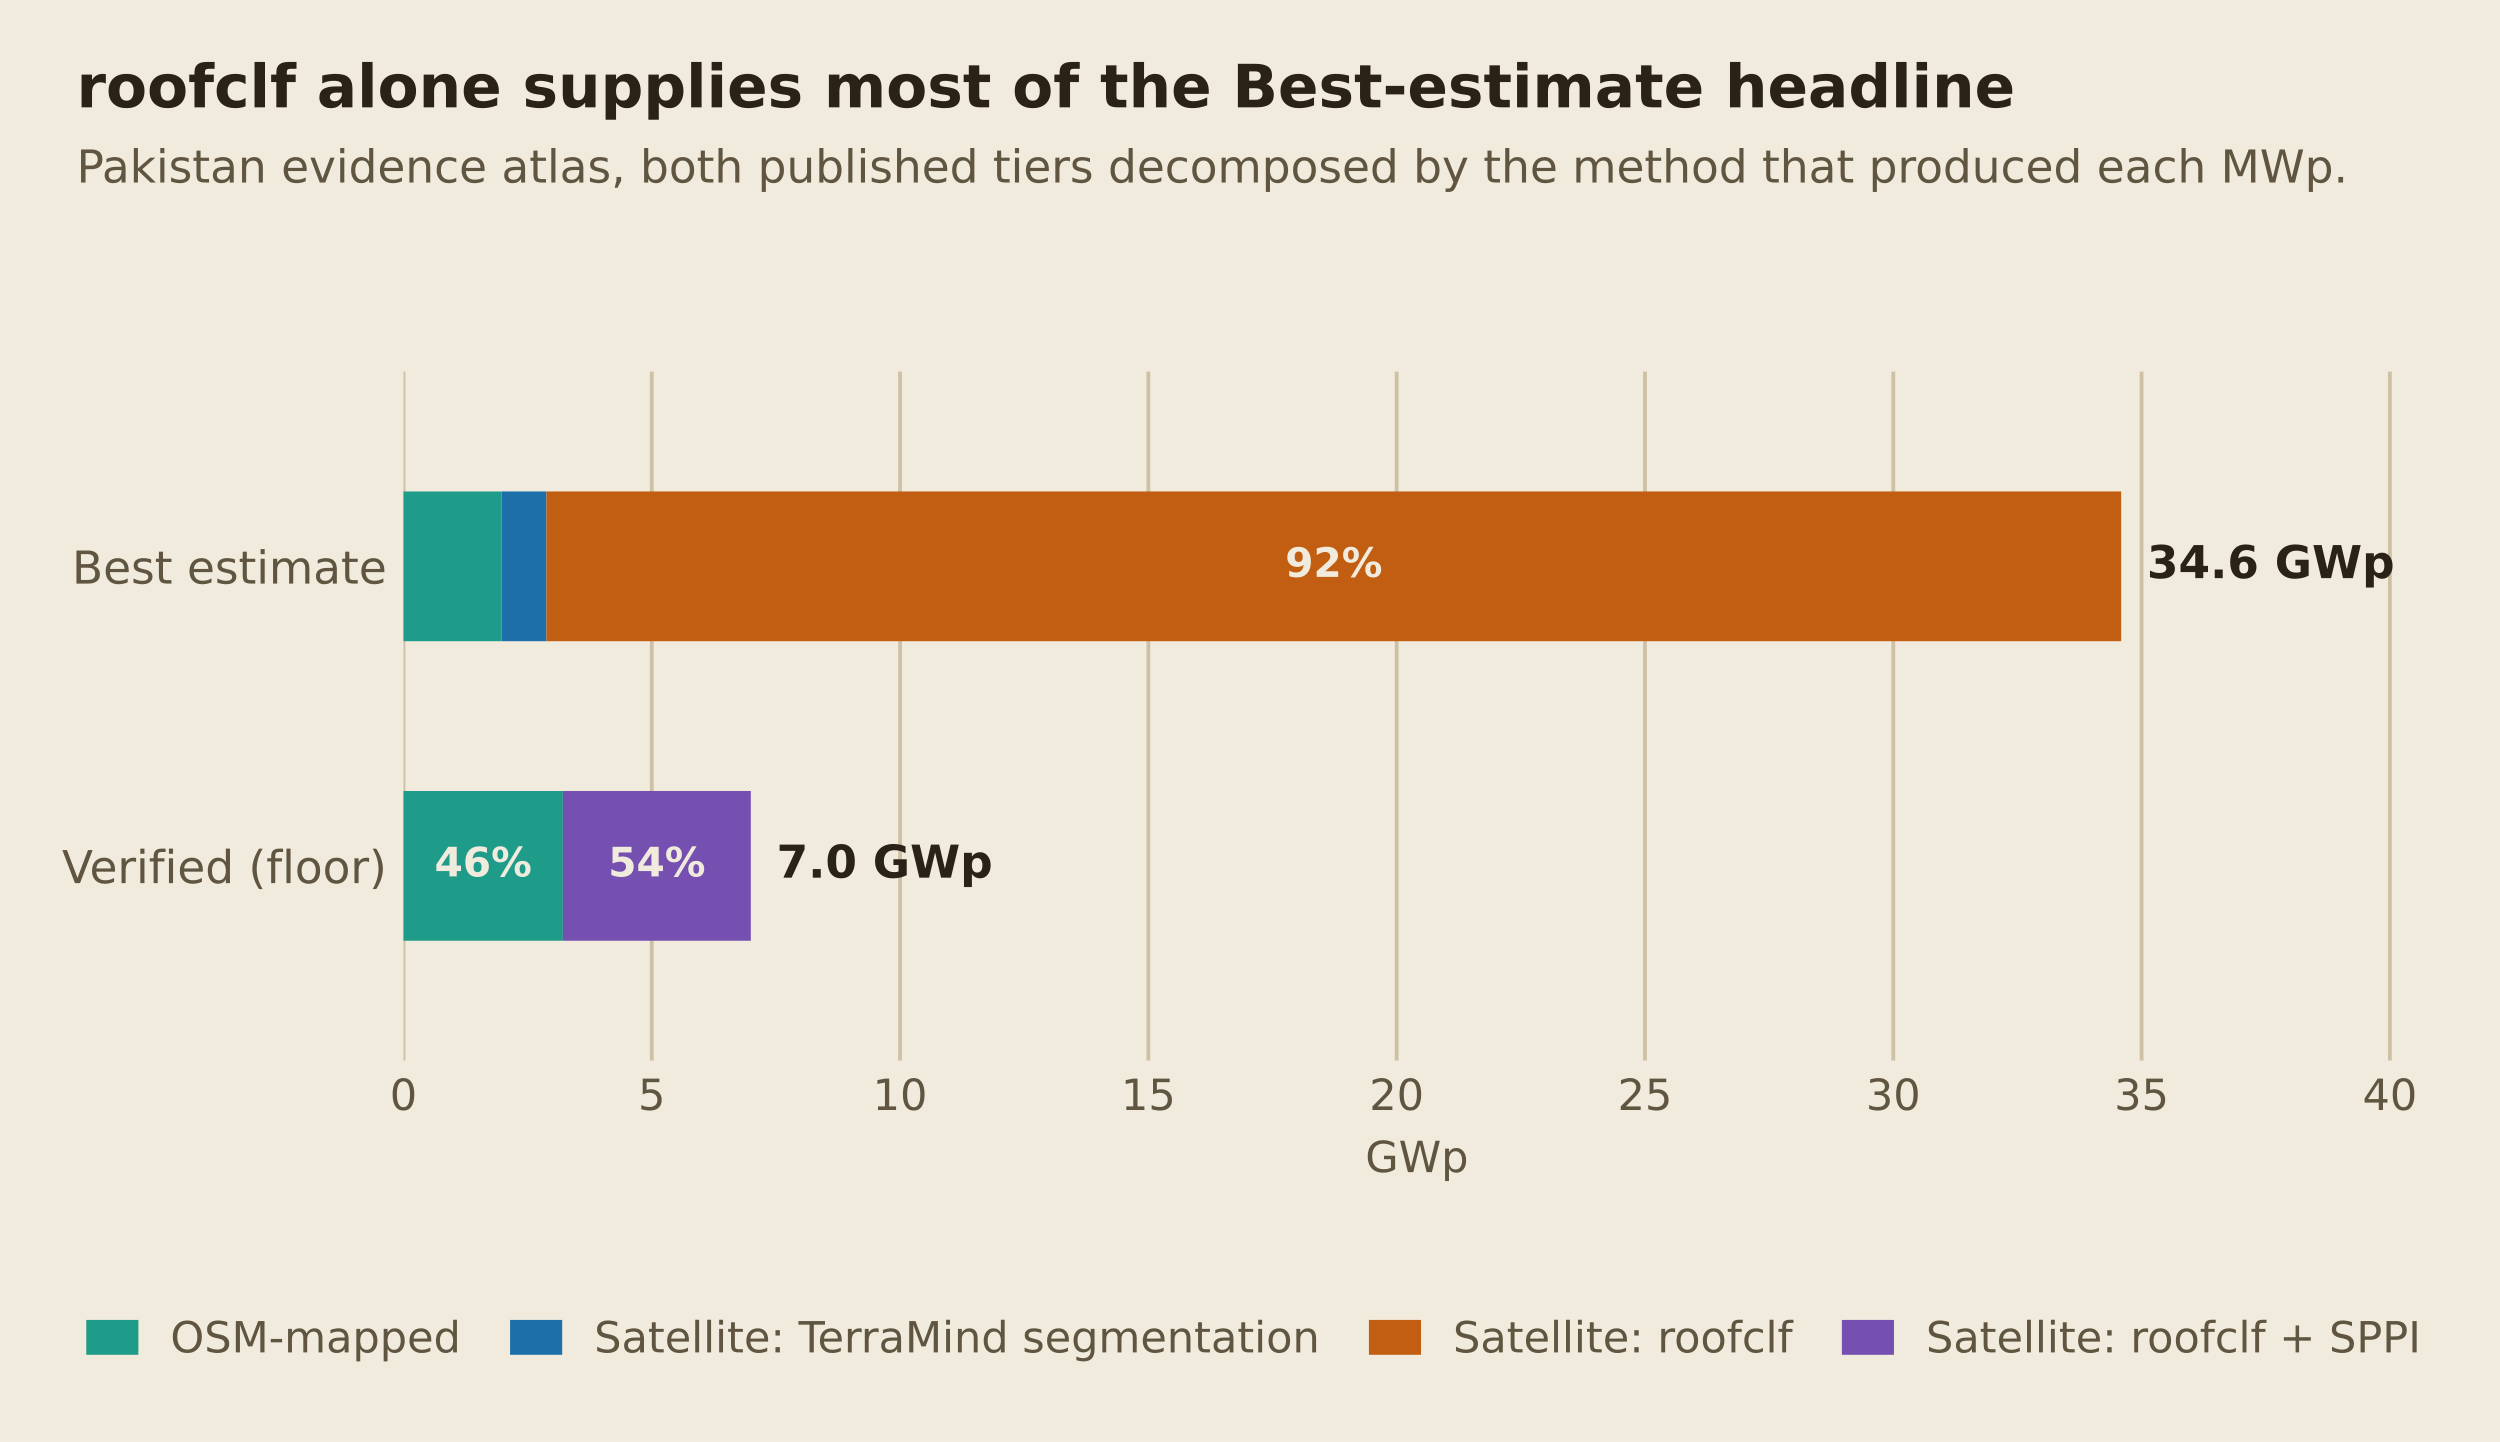
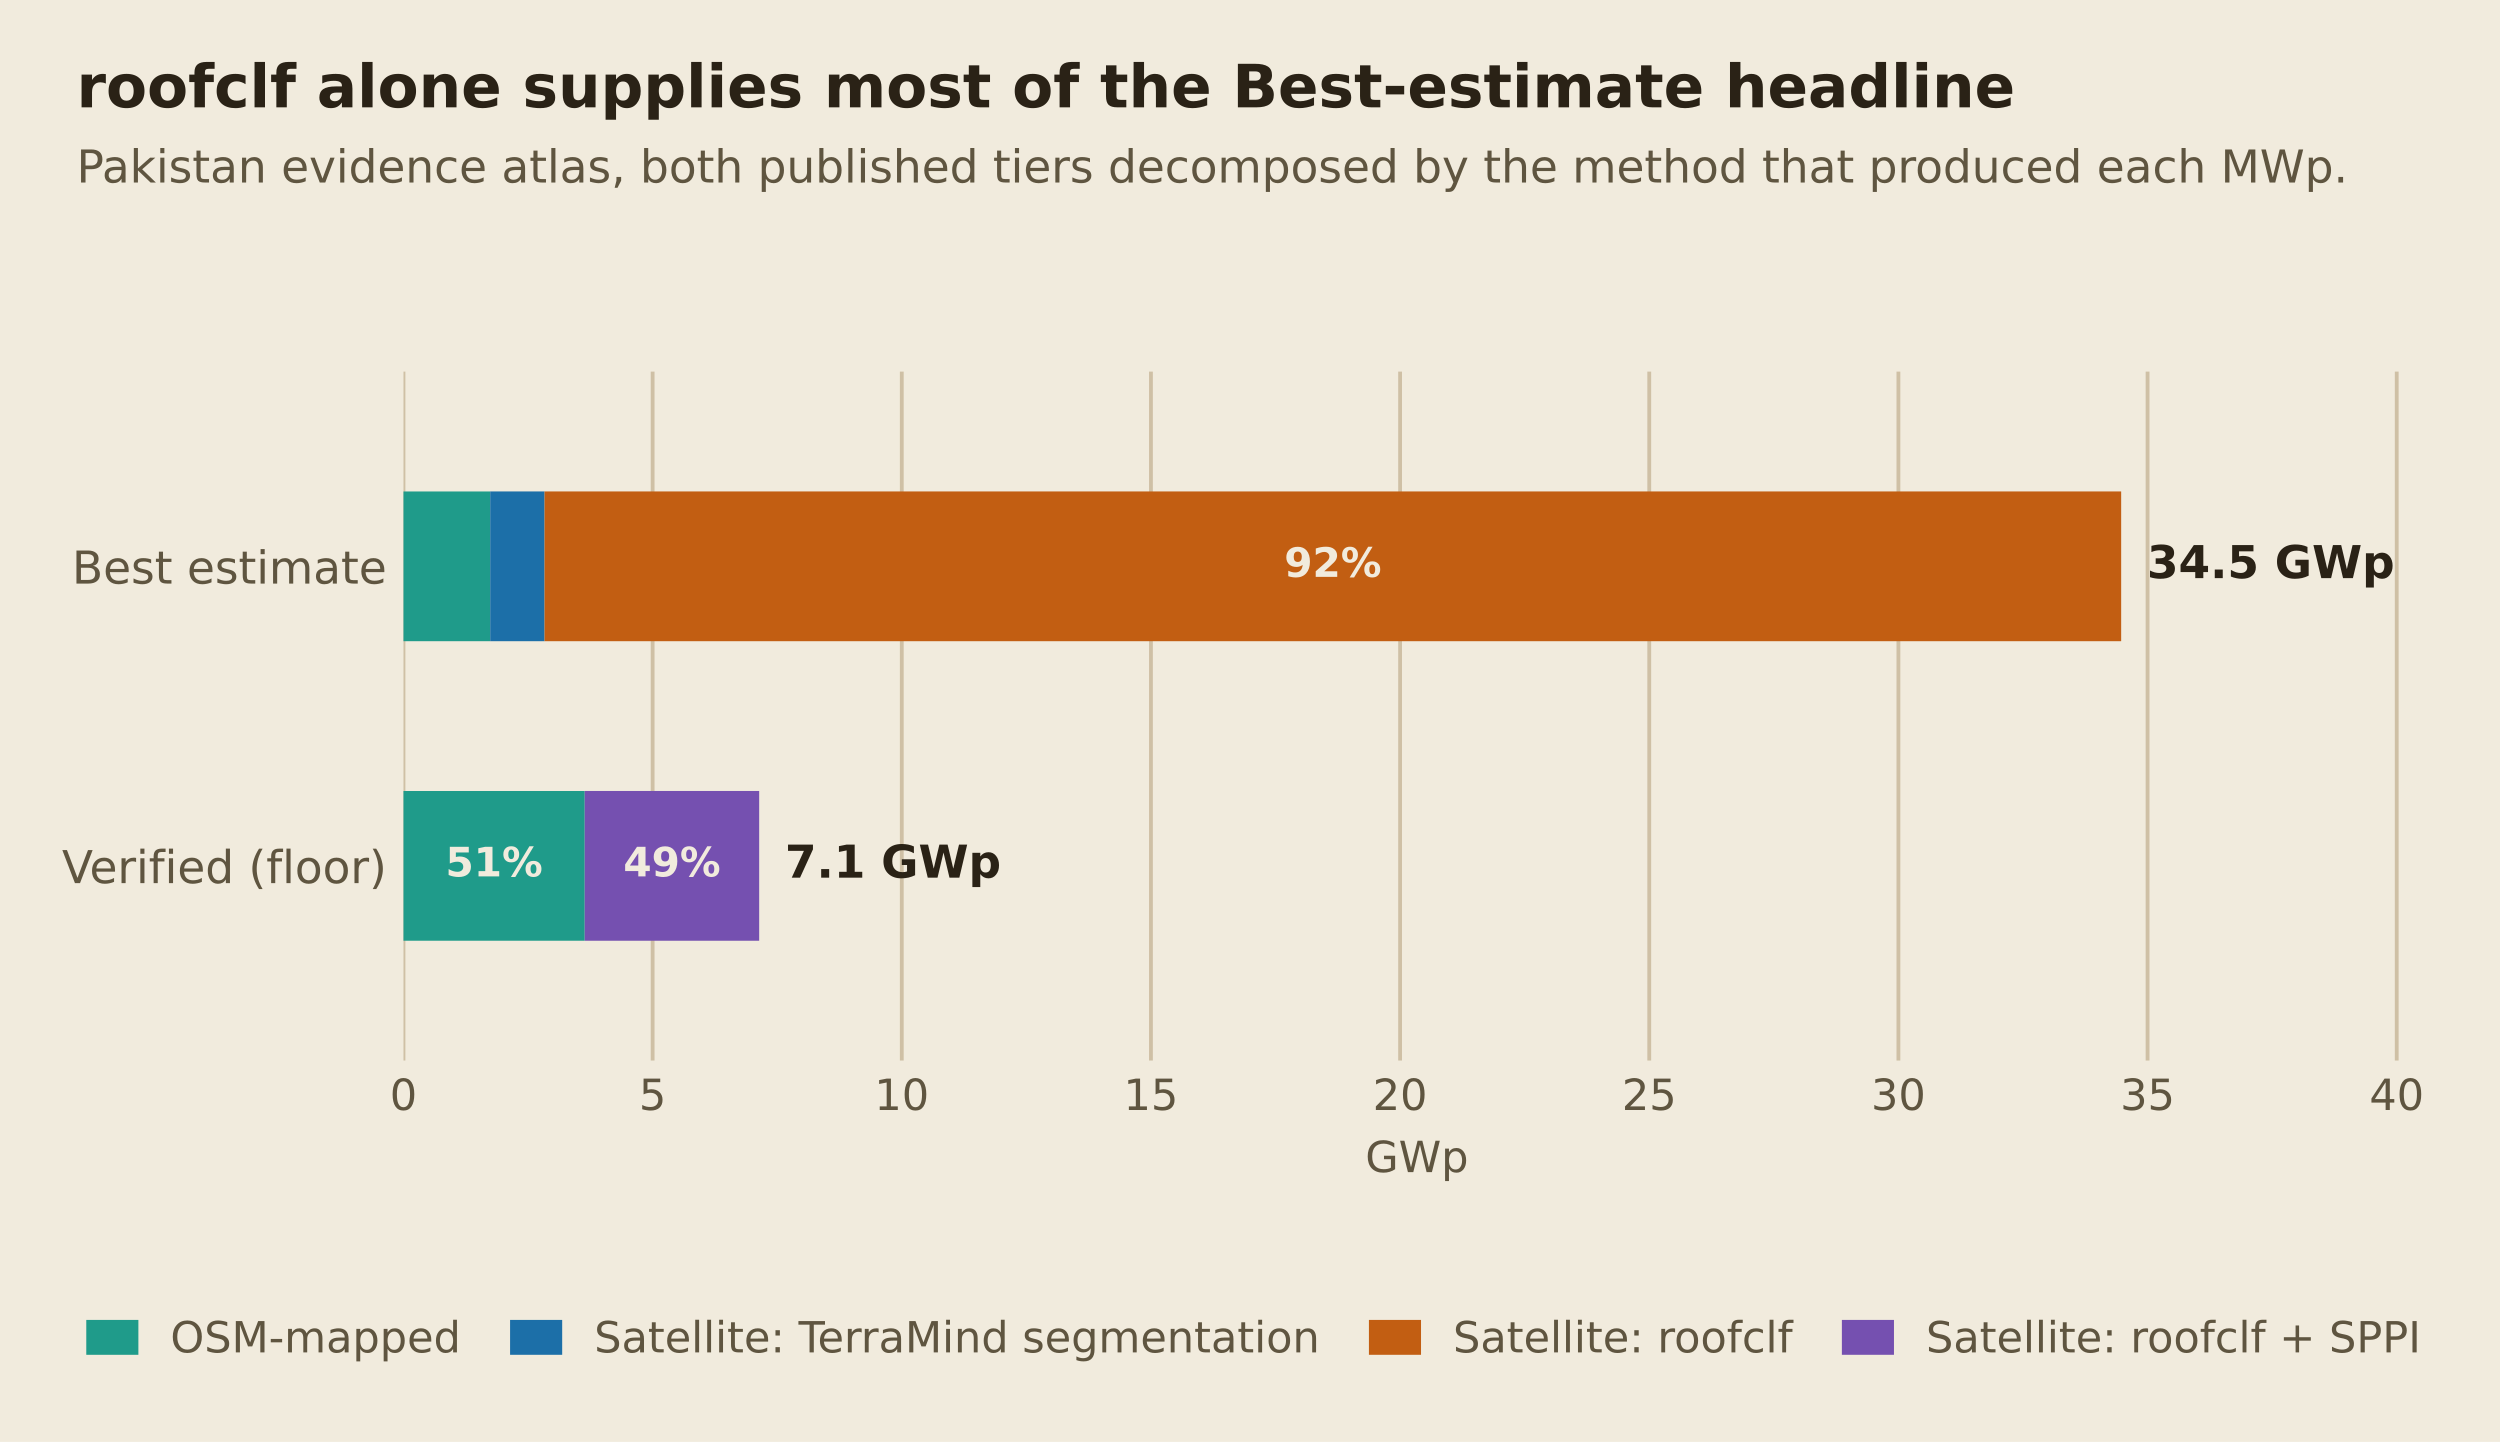
<svg xmlns="http://www.w3.org/2000/svg" width="523.07pt" height="301.685pt" viewBox="0 0 523.07 301.685" version="1.1">
  <defs>
    <style type="text/css">*{stroke-linejoin: round; stroke-linecap: butt}</style>
  </defs>
  <g id="figure_1">
    <g id="patch_1">
      <path d="M 0 301.685  L 523.07 301.685  L 523.07 0  L 0 0  z " style="fill: #f1ebdd" />
    </g>
    <g id="axes_1">
      <g id="patch_2">
        <path d="M 84.418 221.898  L 508.498 221.898  L 508.498 77.754  L 84.418 77.754  z " style="fill: #f1ebdd" />
      </g>
      <g id="matplotlib.axis_1">
        <g id="xtick_1">
          <g id="line2d_1">
-             <path d="M 84.418 221.898  L 84.418 77.754  " clip-path="url(#p74cda7da31)" style="fill: none; stroke: #cfc0a5; stroke-width: 0.8; stroke-linecap: square" />
+             <path d="M 84.418 221.898  L 84.418 77.754  " clip-path="url(#pd143a0eefc)" style="fill: none; stroke: #cfc0a5; stroke-width: 0.8; stroke-linecap: square" />
          </g>
          <g id="line2d_2" />
          <g id="text_1">
            <text style="font-size: 9px; font-family: 'DejaVu Sans'; text-anchor: middle; fill: #5f5540" x="84.418" y="232.236" transform="rotate(-0 84.41766 232.2359)">0</text>
          </g>
        </g>
        <g id="xtick_2">
          <g id="line2d_3">
-             <path d="M 136.369 221.898  L 136.369 77.754  " clip-path="url(#p74cda7da31)" style="fill: none; stroke: #cfc0a5; stroke-width: 0.8; stroke-linecap: square" />
+             <path d="M 136.548 221.898  L 136.548 77.754  " clip-path="url(#pd143a0eefc)" style="fill: none; stroke: #cfc0a5; stroke-width: 0.8; stroke-linecap: square" />
          </g>
          <g id="line2d_4" />
          <g id="text_2">
-             <text style="font-size: 9px; font-family: 'DejaVu Sans'; text-anchor: middle; fill: #5f5540" x="136.369" y="232.236" transform="rotate(-0 136.3694 232.2359)">5</text>
+             <text style="font-size: 9px; font-family: 'DejaVu Sans'; text-anchor: middle; fill: #5f5540" x="136.548" y="232.236" transform="rotate(-0 136.548 232.2359)">5</text>
          </g>
        </g>
        <g id="xtick_3">
          <g id="line2d_5">
-             <path d="M 188.321 221.898  L 188.321 77.754  " clip-path="url(#p74cda7da31)" style="fill: none; stroke: #cfc0a5; stroke-width: 0.8; stroke-linecap: square" />
+             <path d="M 188.678 221.898  L 188.678 77.754  " clip-path="url(#pd143a0eefc)" style="fill: none; stroke: #cfc0a5; stroke-width: 0.8; stroke-linecap: square" />
          </g>
          <g id="line2d_6" />
          <g id="text_3">
-             <text style="font-size: 9px; font-family: 'DejaVu Sans'; text-anchor: middle; fill: #5f5540" x="188.321" y="232.236" transform="rotate(-0 188.3212 232.2359)">10</text>
+             <text style="font-size: 9px; font-family: 'DejaVu Sans'; text-anchor: middle; fill: #5f5540" x="188.678" y="232.236" transform="rotate(-0 188.6784 232.2359)">10</text>
          </g>
        </g>
        <g id="xtick_4">
          <g id="line2d_7">
-             <path d="M 240.273 221.898  L 240.273 77.754  " clip-path="url(#p74cda7da31)" style="fill: none; stroke: #cfc0a5; stroke-width: 0.8; stroke-linecap: square" />
+             <path d="M 240.809 221.898  L 240.809 77.754  " clip-path="url(#pd143a0eefc)" style="fill: none; stroke: #cfc0a5; stroke-width: 0.8; stroke-linecap: square" />
          </g>
          <g id="line2d_8" />
          <g id="text_4">
-             <text style="font-size: 9px; font-family: 'DejaVu Sans'; text-anchor: middle; fill: #5f5540" x="240.273" y="232.236" transform="rotate(-0 240.2729 232.2359)">15</text>
+             <text style="font-size: 9px; font-family: 'DejaVu Sans'; text-anchor: middle; fill: #5f5540" x="240.809" y="232.236" transform="rotate(-0 240.8087 232.2359)">15</text>
          </g>
        </g>
        <g id="xtick_5">
          <g id="line2d_9">
-             <path d="M 292.225 221.898  L 292.225 77.754  " clip-path="url(#p74cda7da31)" style="fill: none; stroke: #cfc0a5; stroke-width: 0.8; stroke-linecap: square" />
+             <path d="M 292.939 221.898  L 292.939 77.754  " clip-path="url(#pd143a0eefc)" style="fill: none; stroke: #cfc0a5; stroke-width: 0.8; stroke-linecap: square" />
          </g>
          <g id="line2d_10" />
          <g id="text_5">
-             <text style="font-size: 9px; font-family: 'DejaVu Sans'; text-anchor: middle; fill: #5f5540" x="292.225" y="232.236" transform="rotate(-0 292.2247 232.2359)">20</text>
+             <text style="font-size: 9px; font-family: 'DejaVu Sans'; text-anchor: middle; fill: #5f5540" x="292.939" y="232.236" transform="rotate(-0 292.9391 232.2359)">20</text>
          </g>
        </g>
        <g id="xtick_6">
          <g id="line2d_11">
-             <path d="M 344.176 221.898  L 344.176 77.754  " clip-path="url(#p74cda7da31)" style="fill: none; stroke: #cfc0a5; stroke-width: 0.8; stroke-linecap: square" />
+             <path d="M 345.069 221.898  L 345.069 77.754  " clip-path="url(#pd143a0eefc)" style="fill: none; stroke: #cfc0a5; stroke-width: 0.8; stroke-linecap: square" />
          </g>
          <g id="line2d_12" />
          <g id="text_6">
-             <text style="font-size: 9px; font-family: 'DejaVu Sans'; text-anchor: middle; fill: #5f5540" x="344.176" y="232.236" transform="rotate(-0 344.1765 232.2359)">25</text>
+             <text style="font-size: 9px; font-family: 'DejaVu Sans'; text-anchor: middle; fill: #5f5540" x="345.069" y="232.236" transform="rotate(-0 345.0695 232.2359)">25</text>
          </g>
        </g>
        <g id="xtick_7">
          <g id="line2d_13">
-             <path d="M 396.128 221.898  L 396.128 77.754  " clip-path="url(#p74cda7da31)" style="fill: none; stroke: #cfc0a5; stroke-width: 0.8; stroke-linecap: square" />
+             <path d="M 397.2 221.898  L 397.2 77.754  " clip-path="url(#pd143a0eefc)" style="fill: none; stroke: #cfc0a5; stroke-width: 0.8; stroke-linecap: square" />
          </g>
          <g id="line2d_14" />
          <g id="text_7">
-             <text style="font-size: 9px; font-family: 'DejaVu Sans'; text-anchor: middle; fill: #5f5540" x="396.128" y="232.236" transform="rotate(-0 396.1282 232.2359)">30</text>
+             <text style="font-size: 9px; font-family: 'DejaVu Sans'; text-anchor: middle; fill: #5f5540" x="397.2" y="232.236" transform="rotate(-0 397.1998 232.2359)">30</text>
          </g>
        </g>
        <g id="xtick_8">
          <g id="line2d_15">
-             <path d="M 448.08 221.898  L 448.08 77.754  " clip-path="url(#p74cda7da31)" style="fill: none; stroke: #cfc0a5; stroke-width: 0.8; stroke-linecap: square" />
+             <path d="M 449.33 221.898  L 449.33 77.754  " clip-path="url(#pd143a0eefc)" style="fill: none; stroke: #cfc0a5; stroke-width: 0.8; stroke-linecap: square" />
          </g>
          <g id="line2d_16" />
          <g id="text_8">
-             <text style="font-size: 9px; font-family: 'DejaVu Sans'; text-anchor: middle; fill: #5f5540" x="448.08" y="232.236" transform="rotate(-0 448.08 232.2359)">35</text>
+             <text style="font-size: 9px; font-family: 'DejaVu Sans'; text-anchor: middle; fill: #5f5540" x="449.33" y="232.236" transform="rotate(-0 449.3302 232.2359)">35</text>
          </g>
        </g>
        <g id="xtick_9">
          <g id="line2d_17">
-             <path d="M 500.032 221.898  L 500.032 77.754  " clip-path="url(#p74cda7da31)" style="fill: none; stroke: #cfc0a5; stroke-width: 0.8; stroke-linecap: square" />
+             <path d="M 501.461 221.898  L 501.461 77.754  " clip-path="url(#pd143a0eefc)" style="fill: none; stroke: #cfc0a5; stroke-width: 0.8; stroke-linecap: square" />
          </g>
          <g id="line2d_18" />
          <g id="text_9">
-             <text style="font-size: 9px; font-family: 'DejaVu Sans'; text-anchor: middle; fill: #5f5540" x="500.032" y="232.236" transform="rotate(-0 500.0318 232.2359)">40</text>
+             <text style="font-size: 9px; font-family: 'DejaVu Sans'; text-anchor: middle; fill: #5f5540" x="501.461" y="232.236" transform="rotate(-0 501.4605 232.2359)">40</text>
          </g>
        </g>
        <g id="text_10">
          <text style="font-size: 9px; font-family: 'DejaVu Sans'; text-anchor: middle; fill: #5f5540" x="296.458" y="245.236" transform="rotate(-0 296.4577 245.2359)">GWp</text>
        </g>
      </g>
      <g id="matplotlib.axis_2">
        <g id="ytick_1">
          <g id="line2d_19" />
          <g id="text_11">
            <text style="font-size: 9.5px; font-family: 'DejaVu Sans'; text-anchor: end; fill: #5f5540" x="80.918" y="184.771" transform="rotate(-0 80.91766 184.771)">Verified (floor)</text>
          </g>
        </g>
        <g id="ytick_2">
          <g id="line2d_20" />
          <g id="text_12">
            <text style="font-size: 9.5px; font-family: 'DejaVu Sans'; text-anchor: end; fill: #5f5540" x="80.918" y="122.1" transform="rotate(-0 80.91766 122.0997)">Best estimate</text>
          </g>
        </g>
      </g>
      <g id="patch_3">
-         <path d="M 84.418 196.83  L 117.769 196.83  L 117.769 165.494  L 84.418 165.494  z " clip-path="url(#p74cda7da31)" style="fill: #1f9b8a" />
+         <path d="M 84.418 196.83  L 122.344 196.83  L 122.344 165.494  L 84.418 165.494  z " clip-path="url(#pd143a0eefc)" style="fill: #1f9b8a" />
      </g>
      <g id="text_13">
-         <text style="font-weight: 700; font-size: 8.5px; font-family: 'DejaVu Sans'; text-anchor: middle; fill: #f1ebdd" x="101.093" y="183.37" transform="rotate(-0 101.0931 183.3697)">46%</text>
+         <text style="font-weight: 700; font-size: 8.5px; font-family: 'DejaVu Sans'; text-anchor: middle; fill: #f1ebdd" x="103.381" y="183.37" transform="rotate(-0 103.3806 183.3697)">51%</text>
      </g>
      <g id="patch_4">
-         <path d="M 117.769 196.83  L 157.089 196.83  L 157.089 165.494  L 117.769 165.494  z " clip-path="url(#p74cda7da31)" style="fill: #7550b0" />
+         <path d="M 122.344 196.83  L 158.842 196.83  L 158.842 165.494  L 122.344 165.494  z " clip-path="url(#pd143a0eefc)" style="fill: #7550b0" />
      </g>
      <g id="text_14">
-         <text style="font-weight: 700; font-size: 8.5px; font-family: 'DejaVu Sans'; text-anchor: middle; fill: #f1ebdd" x="137.429" y="183.37" transform="rotate(-0 137.4287 183.3697)">54%</text>
+         <text style="font-weight: 700; font-size: 8.5px; font-family: 'DejaVu Sans'; text-anchor: middle; fill: #f1ebdd" x="140.593" y="183.37" transform="rotate(-0 140.5928 183.3697)">49%</text>
      </g>
      <g id="text_15">
-         <text style="font-weight: 700; font-size: 9.5px; font-family: 'DejaVu Sans'; text-anchor: start; fill: #2a2216" x="162.48" y="183.629" transform="rotate(-0 162.4797 183.6295)">7.0 GWp</text>
+         <text style="font-weight: 700; font-size: 9.5px; font-family: 'DejaVu Sans'; text-anchor: start; fill: #2a2216" x="164.233" y="183.629" transform="rotate(-0 164.2329 183.6295)">7.1 GWp</text>
      </g>
      <g id="patch_5">
-         <path d="M 84.418 134.158  L 104.957 134.158  L 104.957 102.823  L 84.418 102.823  z " clip-path="url(#p74cda7da31)" style="fill: #1f9b8a" />
+         <path d="M 84.418 134.158  L 102.563 134.158  L 102.563 102.823  L 84.418 102.823  z " clip-path="url(#pd143a0eefc)" style="fill: #1f9b8a" />
      </g>
      <g id="patch_6">
-         <path d="M 104.957 134.158  L 114.334 134.158  L 114.334 102.823  L 104.957 102.823  z " clip-path="url(#p74cda7da31)" style="fill: #1c6fa8" />
+         <path d="M 102.563 134.158  L 113.938 134.158  L 113.938 102.823  L 102.563 102.823  z " clip-path="url(#pd143a0eefc)" style="fill: #1c6fa8" />
      </g>
      <g id="patch_7">
-         <path d="M 114.334 134.158  L 443.806 134.158  L 443.806 102.823  L 114.334 102.823  z " clip-path="url(#p74cda7da31)" style="fill: #c25e12" />
+         <path d="M 113.938 134.158  L 443.807 134.158  L 443.807 102.823  L 113.938 102.823  z " clip-path="url(#pd143a0eefc)" style="fill: #c25e12" />
      </g>
      <g id="text_16">
-         <text style="font-weight: 700; font-size: 8.5px; font-family: 'DejaVu Sans'; text-anchor: middle; fill: #f1ebdd" x="279.07" y="120.698" transform="rotate(-0 279.07 120.6984)">92%</text>
+         <text style="font-weight: 700; font-size: 8.5px; font-family: 'DejaVu Sans'; text-anchor: middle; fill: #f1ebdd" x="278.873" y="120.698" transform="rotate(-0 278.8728 120.6984)">92%</text>
      </g>
      <g id="text_17">
-         <text style="font-weight: 700; font-size: 9.5px; font-family: 'DejaVu Sans'; text-anchor: start; fill: #2a2216" x="449.197" y="120.958" transform="rotate(-0 449.1973 120.9582)">34.6 GWp</text>
+         <text style="font-weight: 700; font-size: 9.5px; font-family: 'DejaVu Sans'; text-anchor: start; fill: #2a2216" x="449.198" y="120.958" transform="rotate(-0 449.1983 120.9582)">34.5 GWp</text>
      </g>
      <g id="legend_1">
        <g id="patch_8">
          <path d="M 18.553 282.963  L 28.453 282.963  L 28.453 276.663  L 18.553 276.663  z " style="fill: #1f9b8a; stroke: #1f9b8a; stroke-linejoin: miter" />
        </g>
        <g id="text_18">
          <text style="font-size: 9px; font-family: 'DejaVu Sans'; text-anchor: start; fill: #5f5540" x="35.653" y="282.963" transform="rotate(-0 35.65251 282.9627)">OSM-mapped</text>
        </g>
        <g id="patch_9">
          <path d="M 107.224 282.963  L 117.124 282.963  L 117.124 276.663  L 107.224 276.663  z " style="fill: #1c6fa8; stroke: #1c6fa8; stroke-linejoin: miter" />
        </g>
        <g id="text_19">
          <text style="font-size: 9px; font-family: 'DejaVu Sans'; text-anchor: start; fill: #5f5540" x="124.324" y="282.963" transform="rotate(-0 124.3236 282.9627)">Satellite: TerraMind segmentation</text>
        </g>
        <g id="patch_10">
          <path d="M 286.916 282.963  L 296.816 282.963  L 296.816 276.663  L 286.916 276.663  z " style="fill: #c25e12; stroke: #c25e12; stroke-linejoin: miter" />
        </g>
        <g id="text_20">
          <text style="font-size: 9px; font-family: 'DejaVu Sans'; text-anchor: start; fill: #5f5540" x="304.016" y="282.963" transform="rotate(-0 304.0156 282.9627)">Satellite: roofclf</text>
        </g>
        <g id="patch_11">
          <path d="M 385.871 282.963  L 395.771 282.963  L 395.771 276.663  L 385.871 276.663  z " style="fill: #7550b0; stroke: #7550b0; stroke-linejoin: miter" />
        </g>
        <g id="text_21">
          <text style="font-size: 9px; font-family: 'DejaVu Sans'; text-anchor: start; fill: #5f5540" x="402.971" y="282.963" transform="rotate(-0 402.9706 282.9627)">Satellite: roofclf + SPPI</text>
        </g>
      </g>
    </g>
    <g id="text_22">
      <text style="font-weight: 700; font-size: 12.5px; font-family: 'DejaVu Sans'; text-anchor: start; fill: #2a2216" x="16.018" y="22.458" transform="rotate(-0 16.01766 22.45805)">roofclf alone supplies most of the Best-estimate headline</text>
    </g>
    <g id="text_23">
      <text style="font-size: 9.5px; font-family: 'DejaVu Sans'; text-anchor: start; fill: #5f5540" x="16.018" y="38.19" transform="rotate(-0 16.01766 38.19005)">Pakistan evidence atlas, both published tiers decomposed by the method that produced each MWp.</text>
    </g>
  </g>
  <defs>
-     <clipPath id="p74cda7da31">
+     <clipPath id="pd143a0eefc">
      <rect x="84.418" y="77.754" width="424.08" height="144.144" />
    </clipPath>
  </defs>
</svg>
